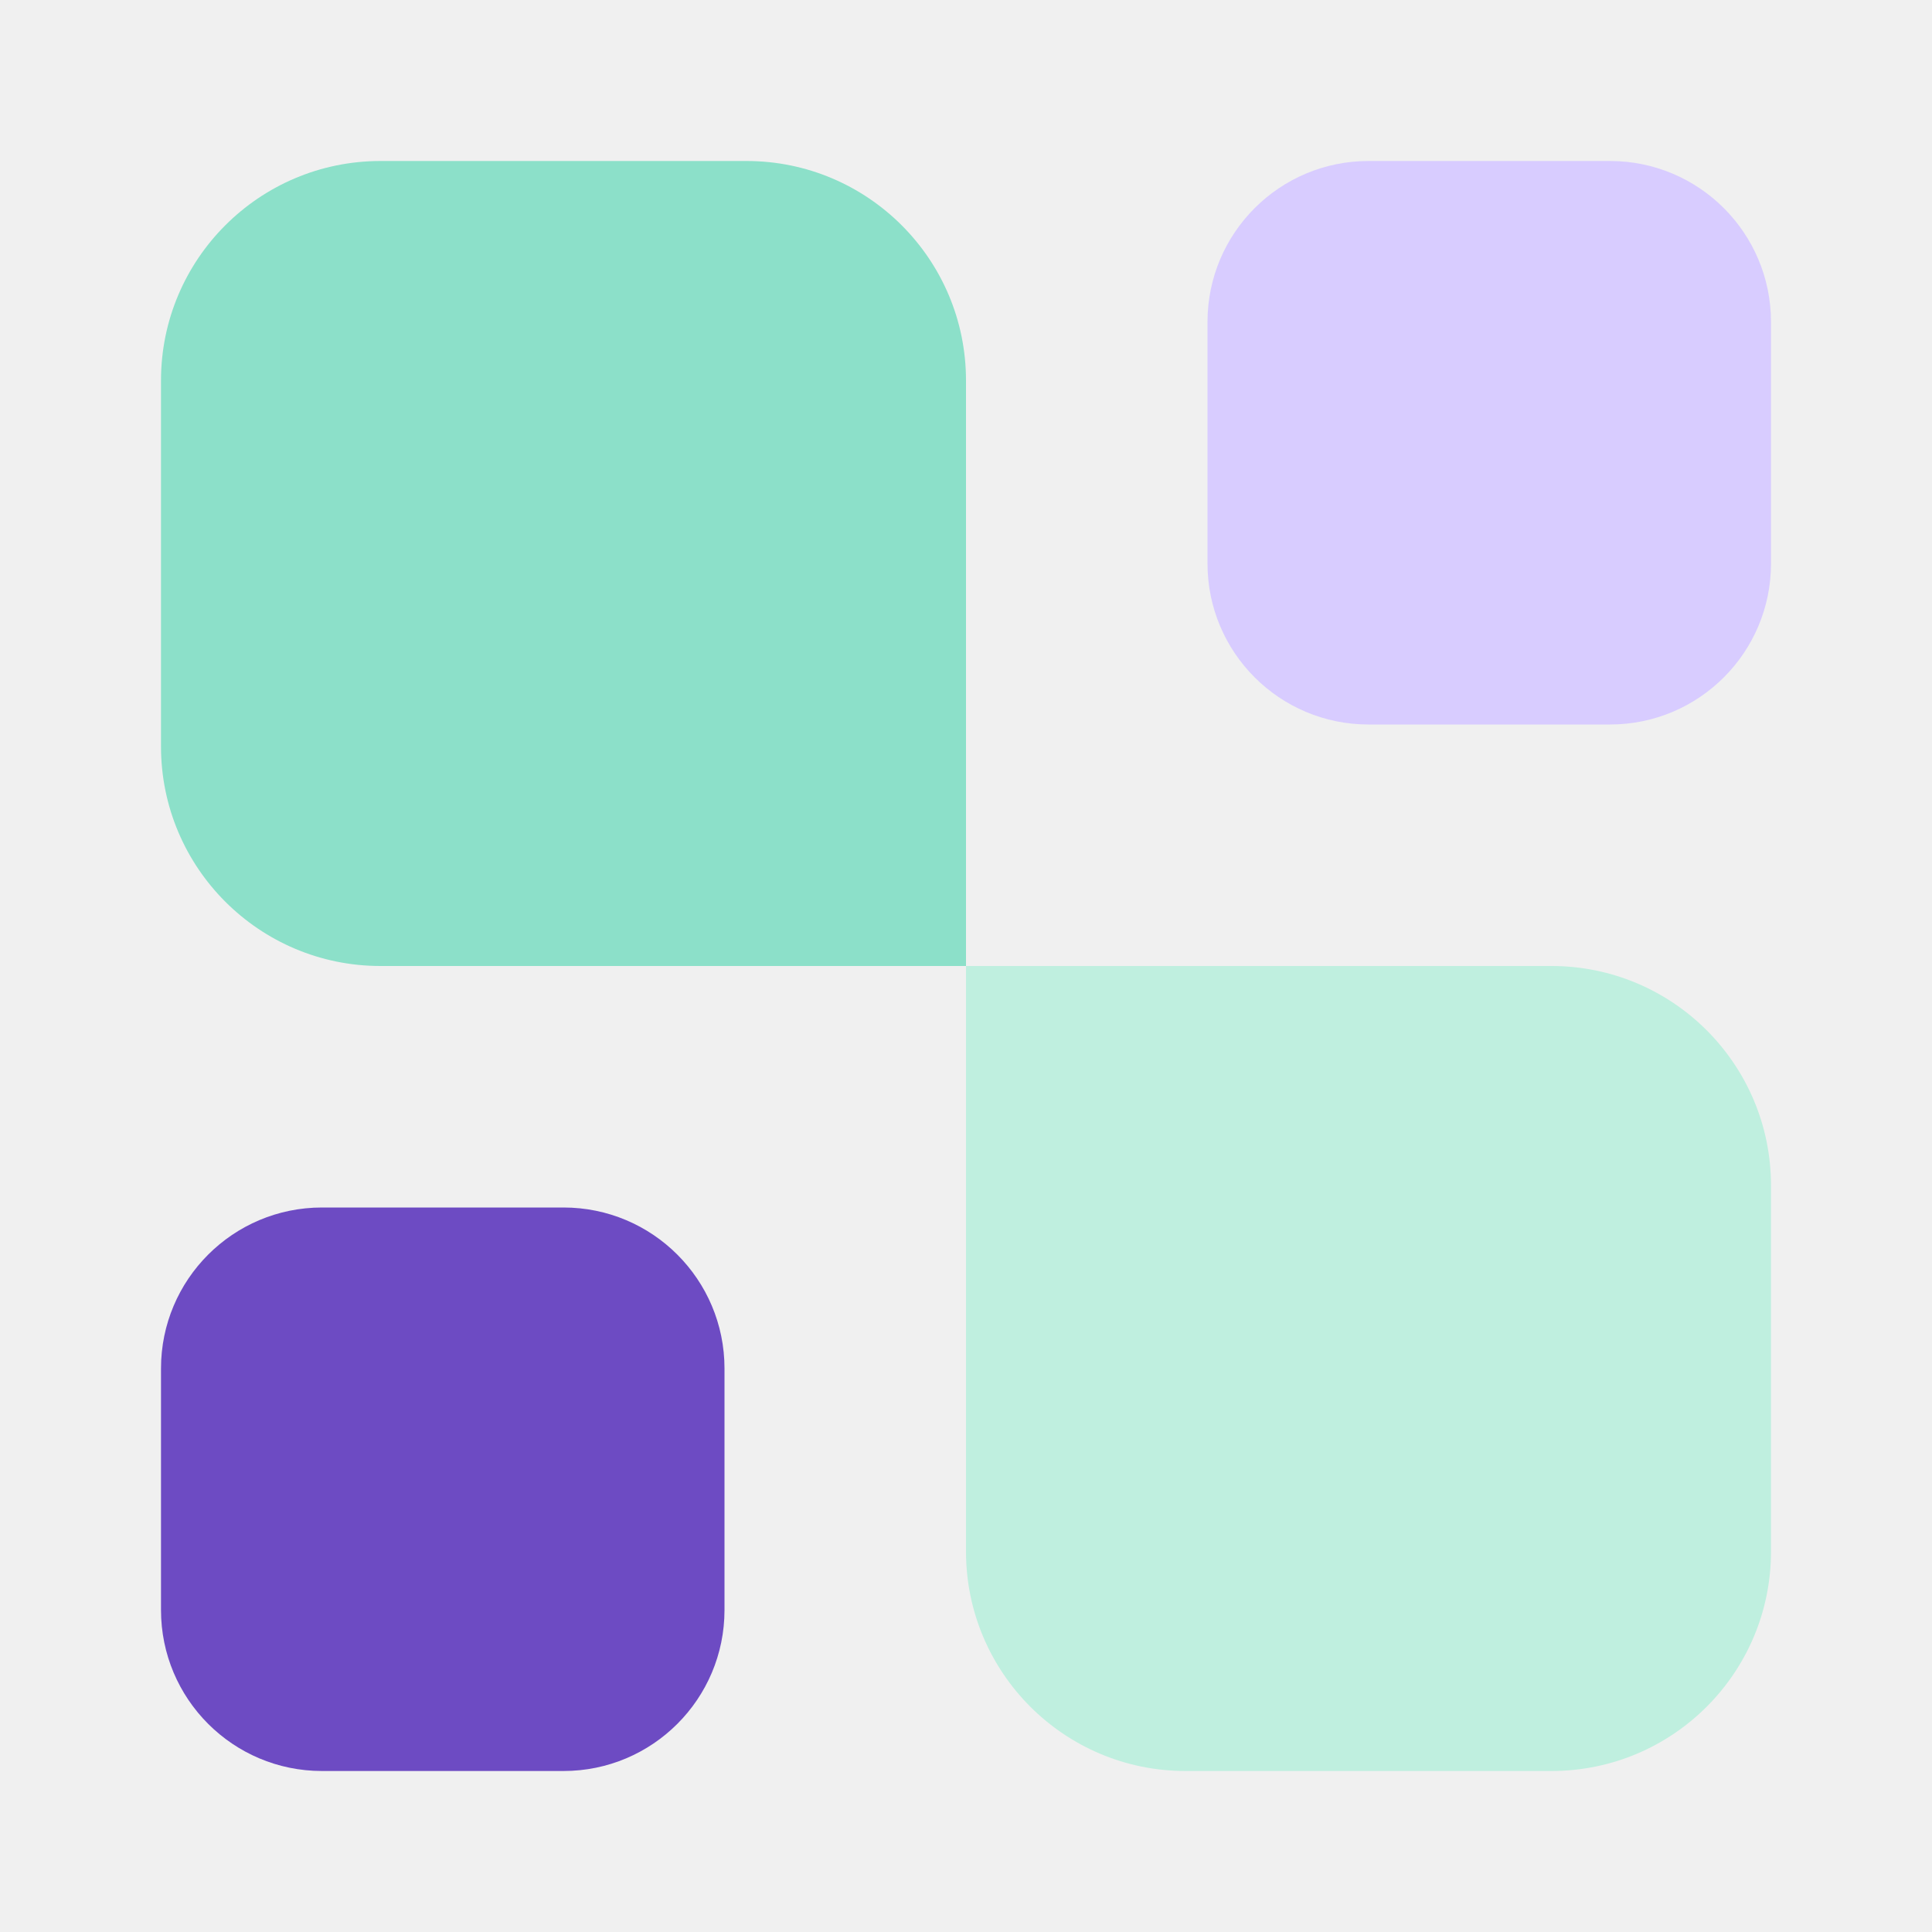
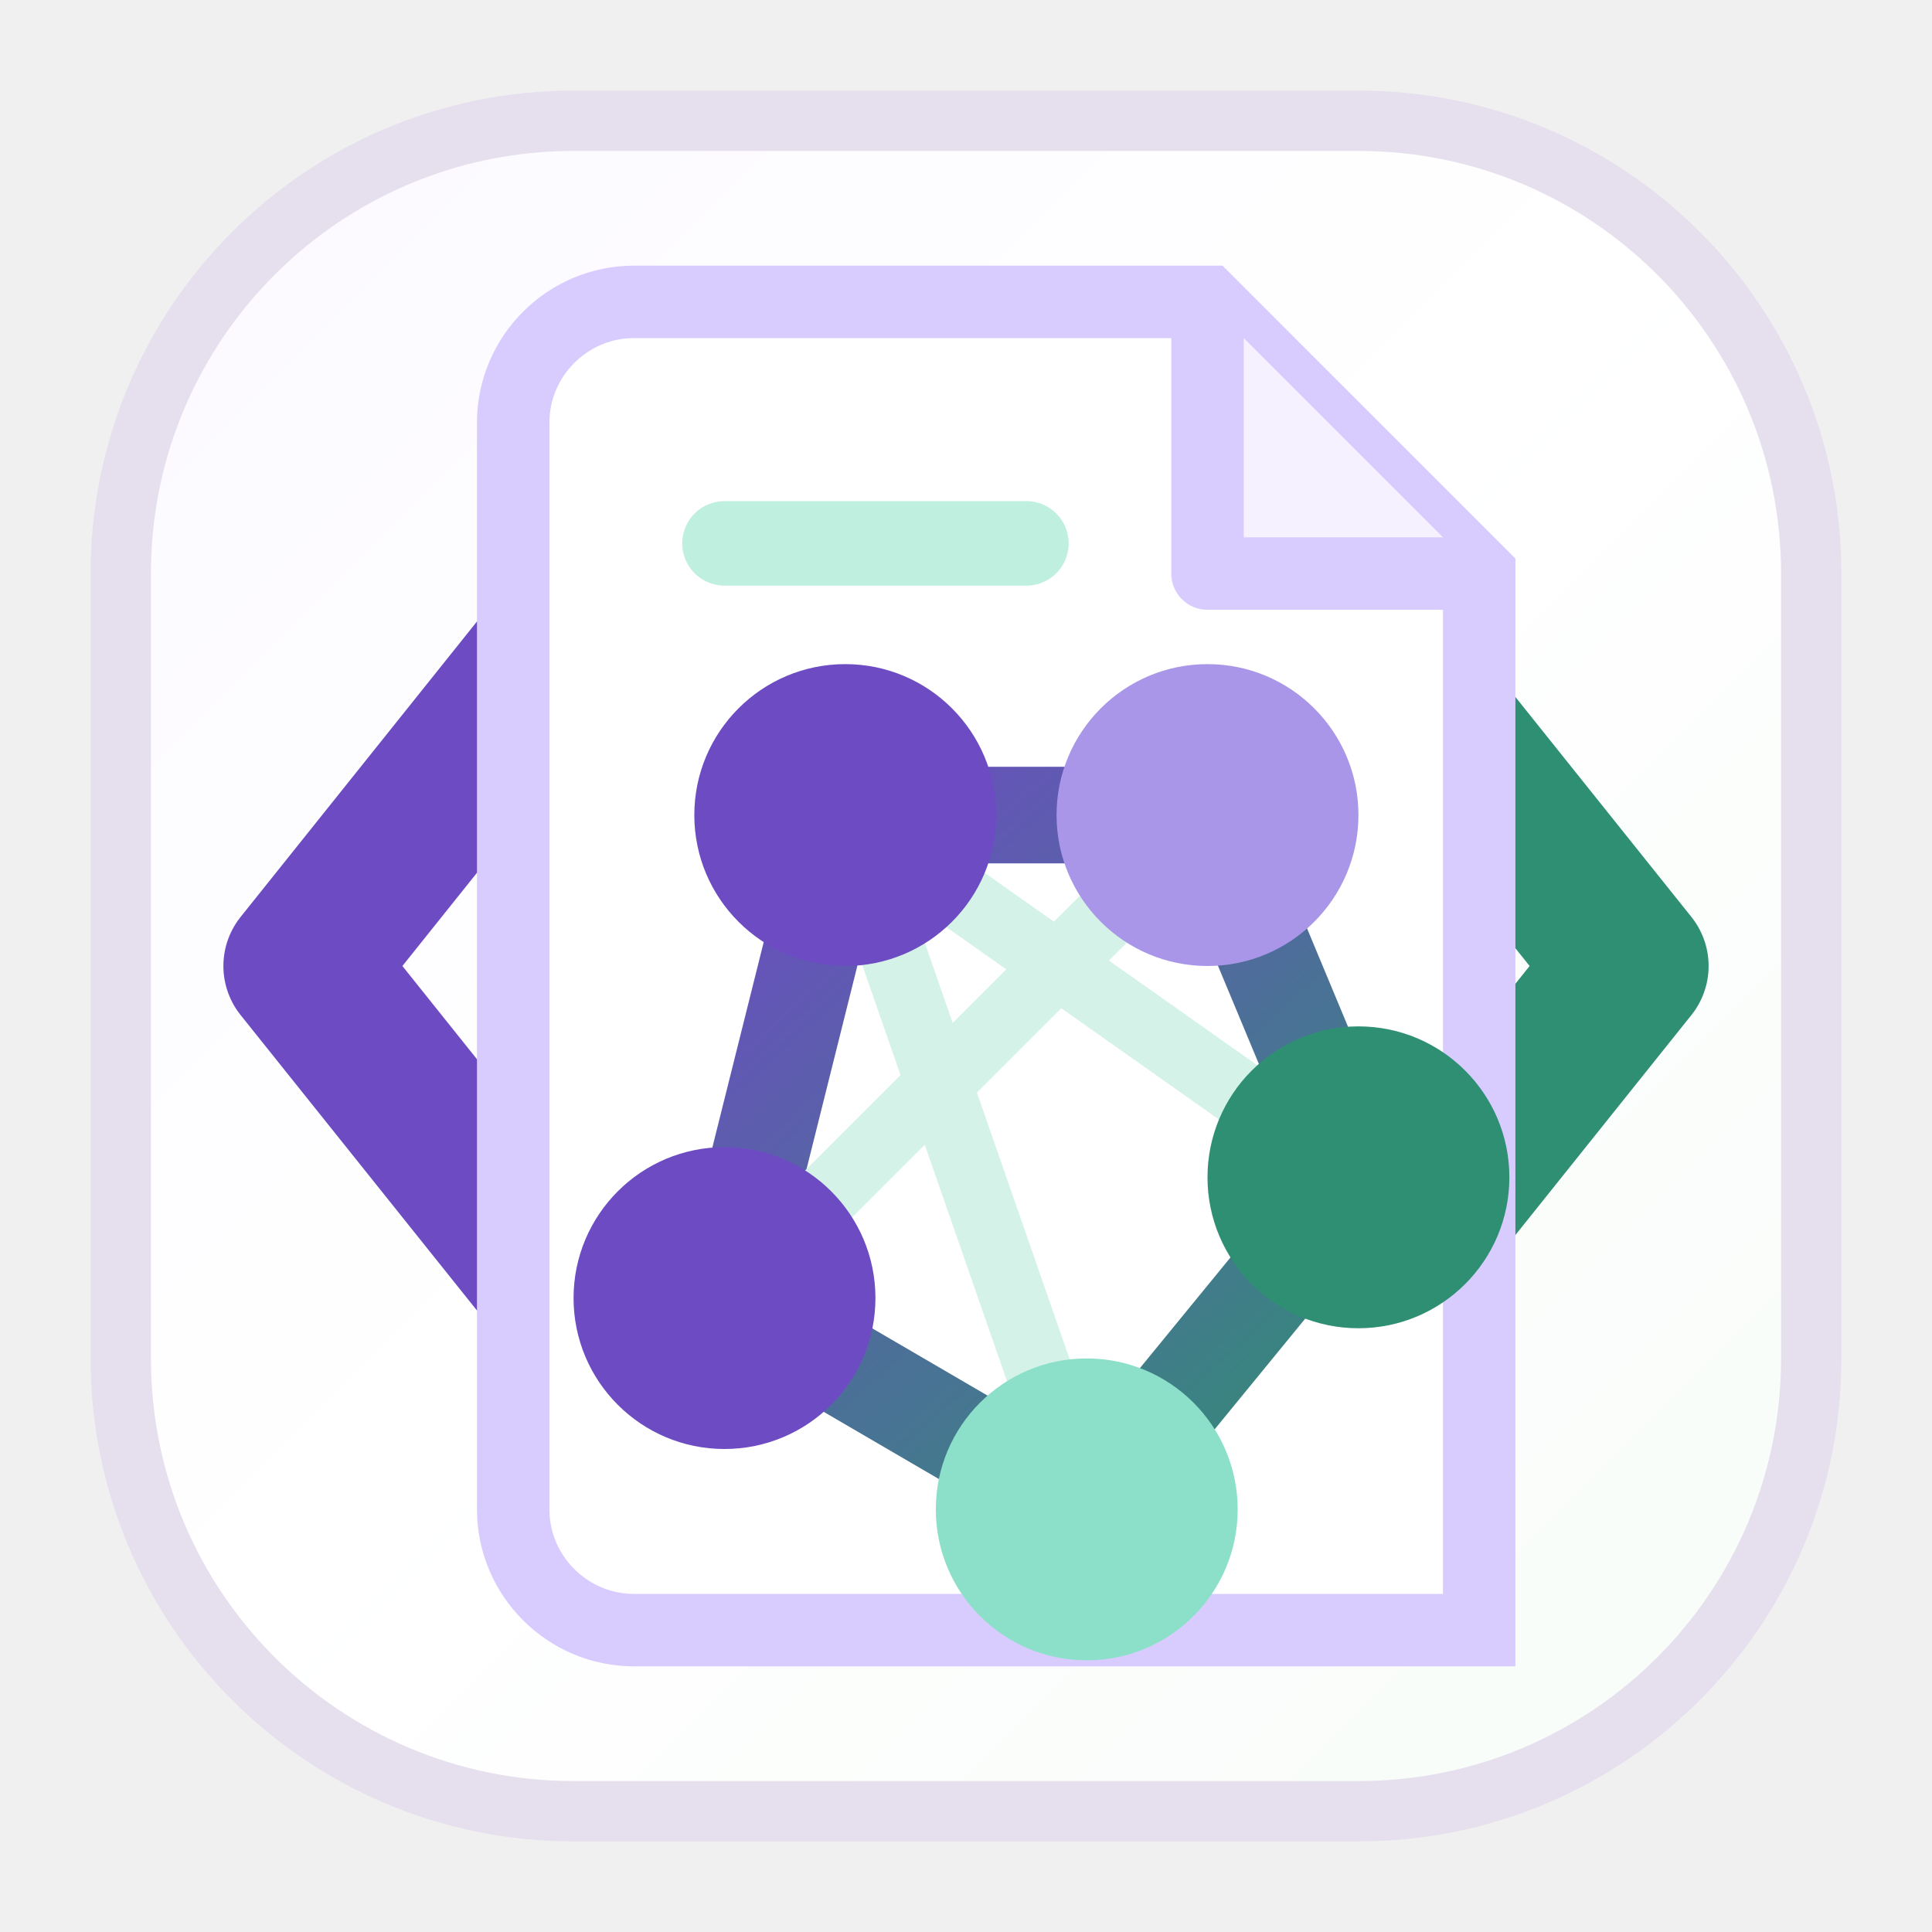
- <svg xmlns="http://www.w3.org/2000/svg" width="24" height="24" viewBox="0 0 24 24" fill="none">
-   <path d="M22 19.273C22 20.779 20.779 22 19.273 22H14.727C13.221 22 12 20.779 12 19.273V12H19.273C20.779 12 22 13.221 22 14.727V19.273Z" fill="#BFEFDF" />
-   <path d="M20 2C21.105 2 22 2.895 22 4V7C22 8.105 21.105 9 20 9H17C15.895 9 15 8.105 15 7V4C15 2.895 15.895 2 17 2H20Z" fill="#D8CCFF" />
-   <path d="M7 15C8.105 15 9 15.895 9 17V20C9 21.105 8.105 22 7 22H4C2.895 22 2 21.105 2 20V17C2 15.895 2.895 15 4 15H7Z" fill="#6D4BC3" />
-   <path d="M12 12H4.727C3.221 12 2 10.779 2 9.273V4.727C2 3.221 3.221 2 4.727 2H9.273C10.779 2 12 3.221 12 4.727V12Z" fill="#8CE0C9" />
+ <svg xmlns="http://www.w3.org/2000/svg" width="64" height="64" viewBox="0 0 64 64" fill="none">
+   <rect x="4" y="4" width="56" height="56" rx="15" fill="url(#shell)" stroke="#E6E0EE" stroke-width="2" />
+   <path d="M18 22L10 32L18 42" stroke="#6D4BC3" stroke-width="5.2" stroke-linecap="round" stroke-linejoin="round" />
+   <path d="M46 22L54 32L46 42" stroke="#2F8F73" stroke-width="5.2" stroke-linecap="round" stroke-linejoin="round" />
+   <path d="M21 10H40L49 19V54H21C18.8 54 17 52.2 17 50V14C17 11.8 18.8 10 21 10Z" fill="#FFFFFF" stroke="#D8CCFF" stroke-width="2.4" />
+   <path d="M40 10V19H49" fill="#F5F1FF" />
+   <path d="M40 10V19H49" stroke="#D8CCFF" stroke-width="2.4" stroke-linejoin="round" />
+   <path d="M28 27L40 27L45 39L36 50L24 43L28 27Z" stroke="url(#tensorLine)" stroke-width="3.2" stroke-linecap="round" stroke-linejoin="round" />
+   <path d="M28 27L36 50M40 27L24 43M45 39L28 27" stroke="#D4F2E7" stroke-width="2.2" stroke-linecap="round" />
+   <circle cx="28" cy="27" r="5" fill="#6D4BC3" />
+   <circle cx="40" cy="27" r="5" fill="#A996E8" />
+   <circle cx="45" cy="39" r="5" fill="#2F8F73" />
+   <circle cx="36" cy="50" r="5" fill="#8CE0C9" />
+   <circle cx="24" cy="43" r="5" fill="#6D4BC3" />
+   <path d="M24 18H34" stroke="#BFEFDF" stroke-width="2.8" stroke-linecap="round" />
+   <defs>
+     <linearGradient id="shell" x1="4" y1="4" x2="60" y2="60" gradientUnits="userSpaceOnUse">
+       <stop stop-color="#FBF9FF" />
+       <stop offset="0.48" stop-color="#FFFFFF" />
+       <stop offset="1" stop-color="#F7FCF8" />
+     </linearGradient>
+     <linearGradient id="tensorLine" x1="24" y1="27" x2="45" y2="50" gradientUnits="userSpaceOnUse">
+       <stop stop-color="#6D4BC3" />
+       <stop offset="1" stop-color="#2F8F73" />
+     </linearGradient>
+   </defs>
</svg>
